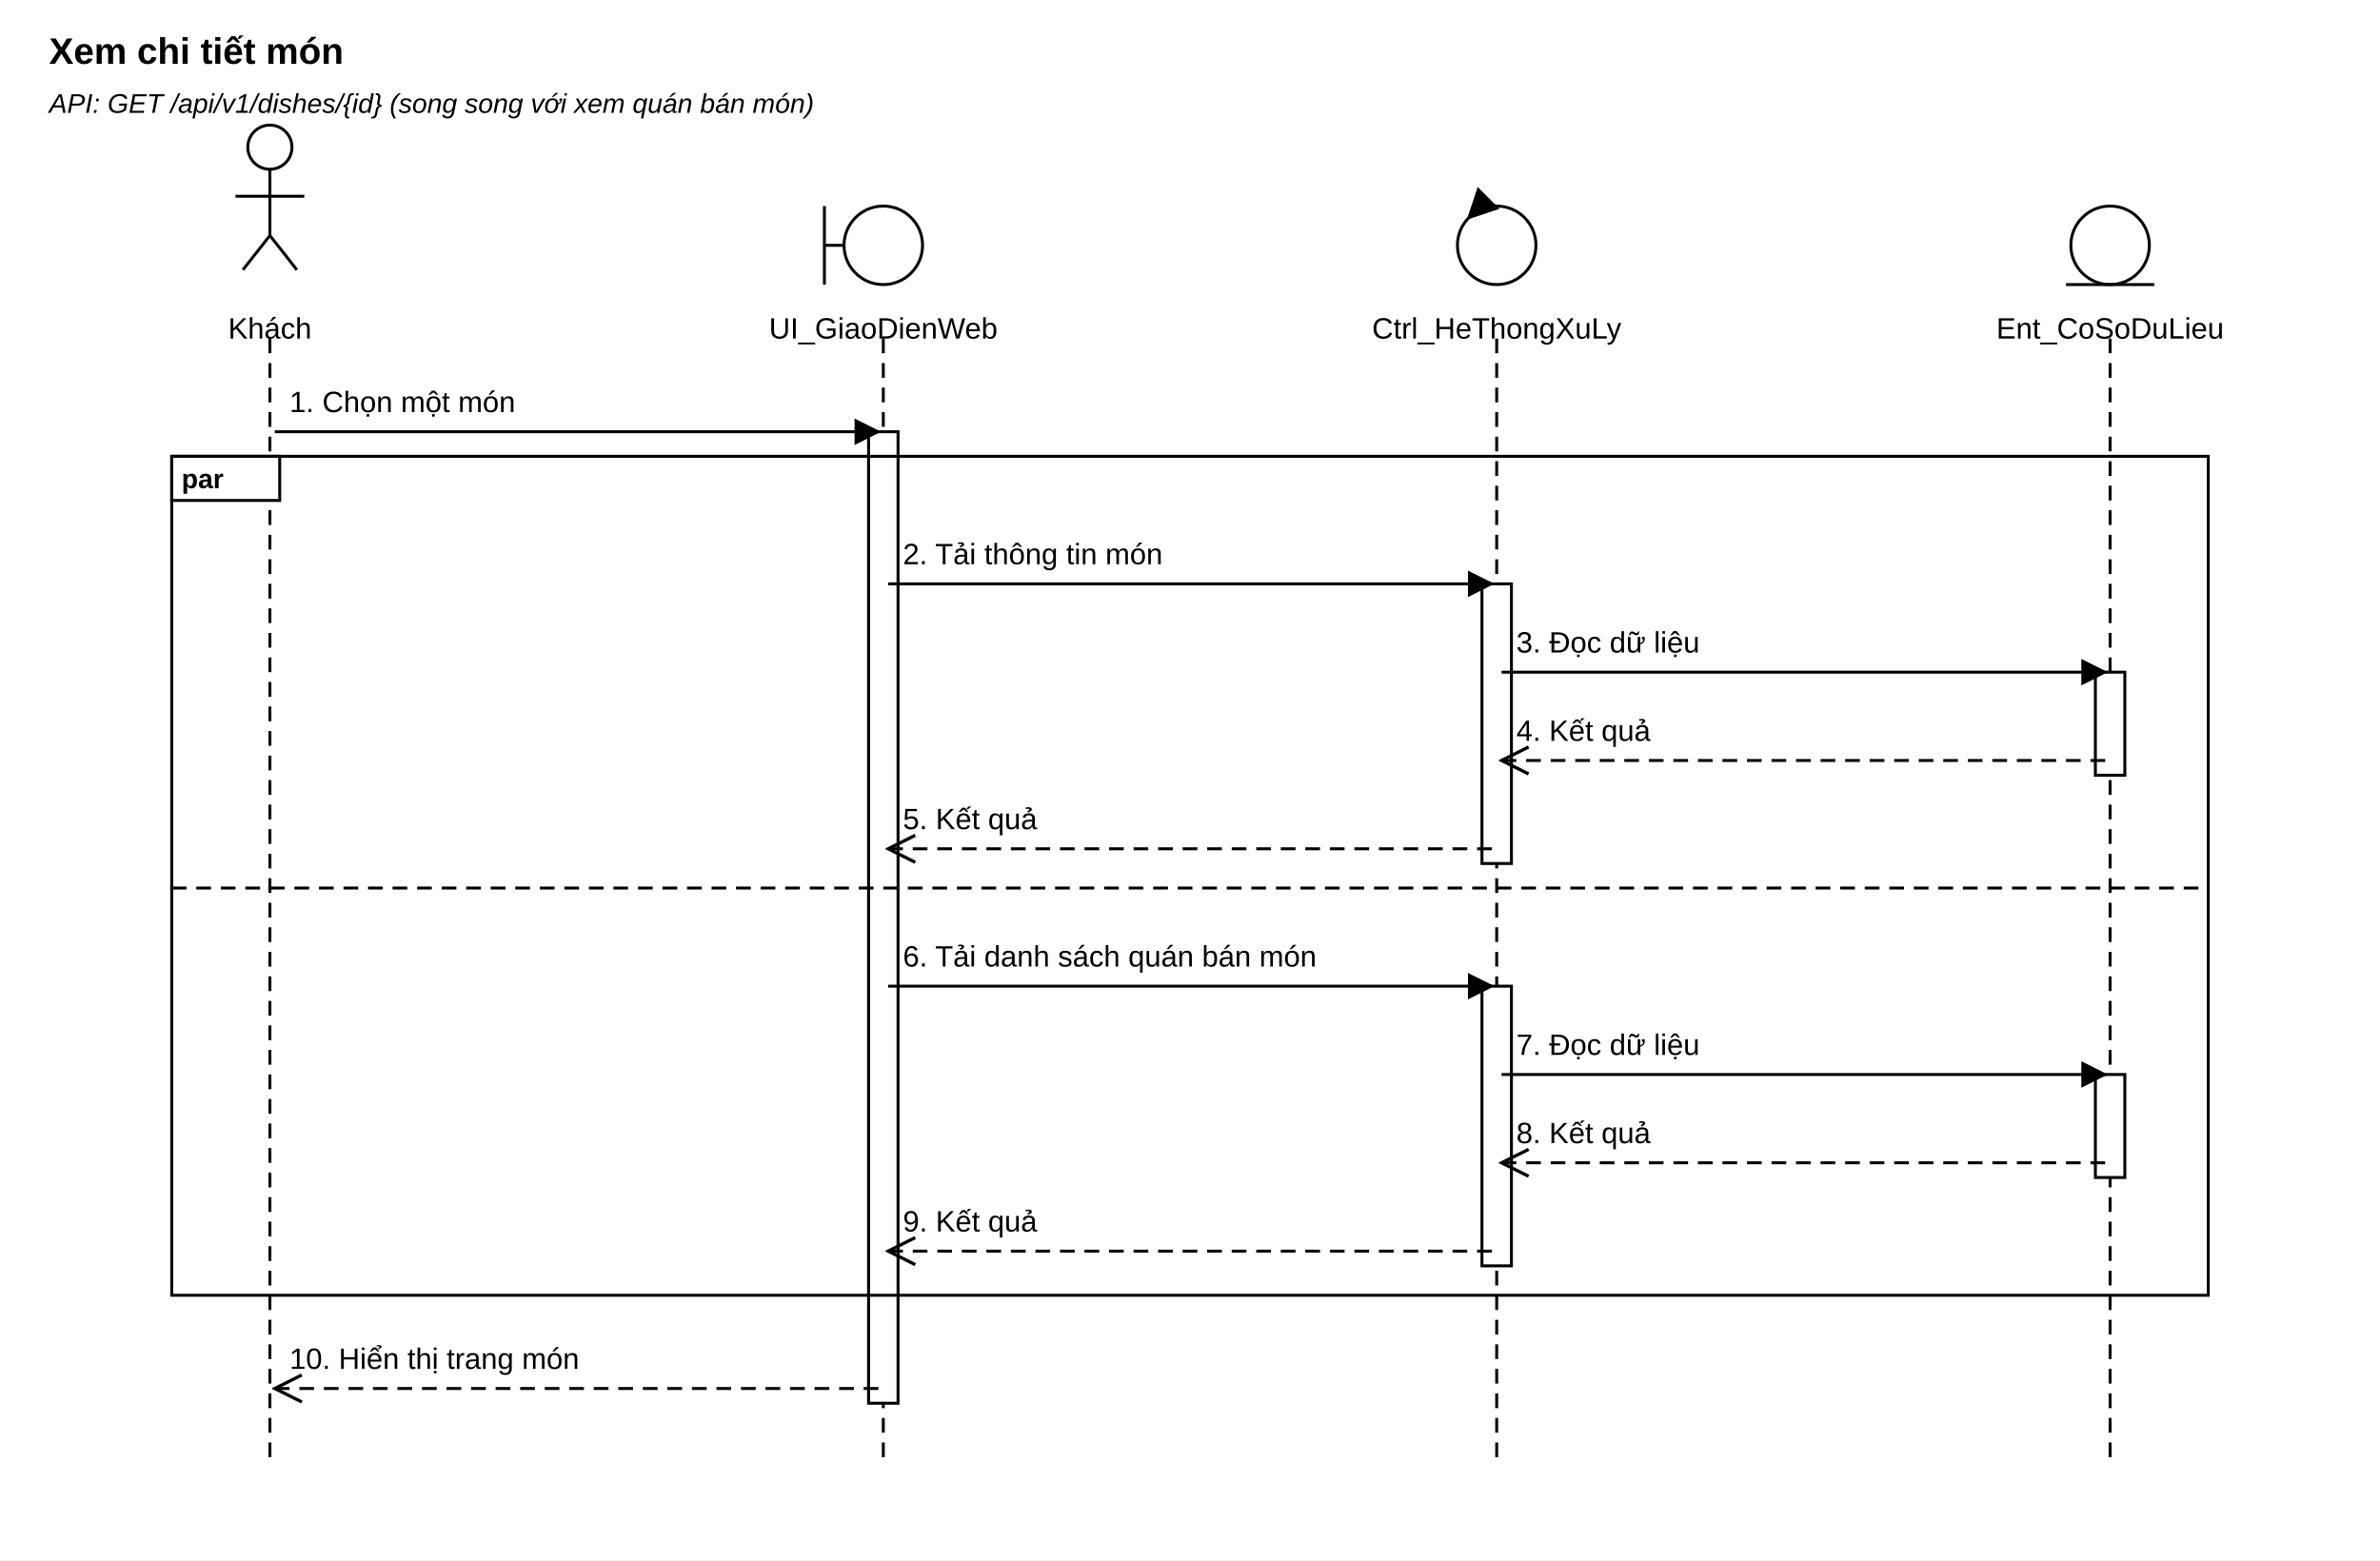
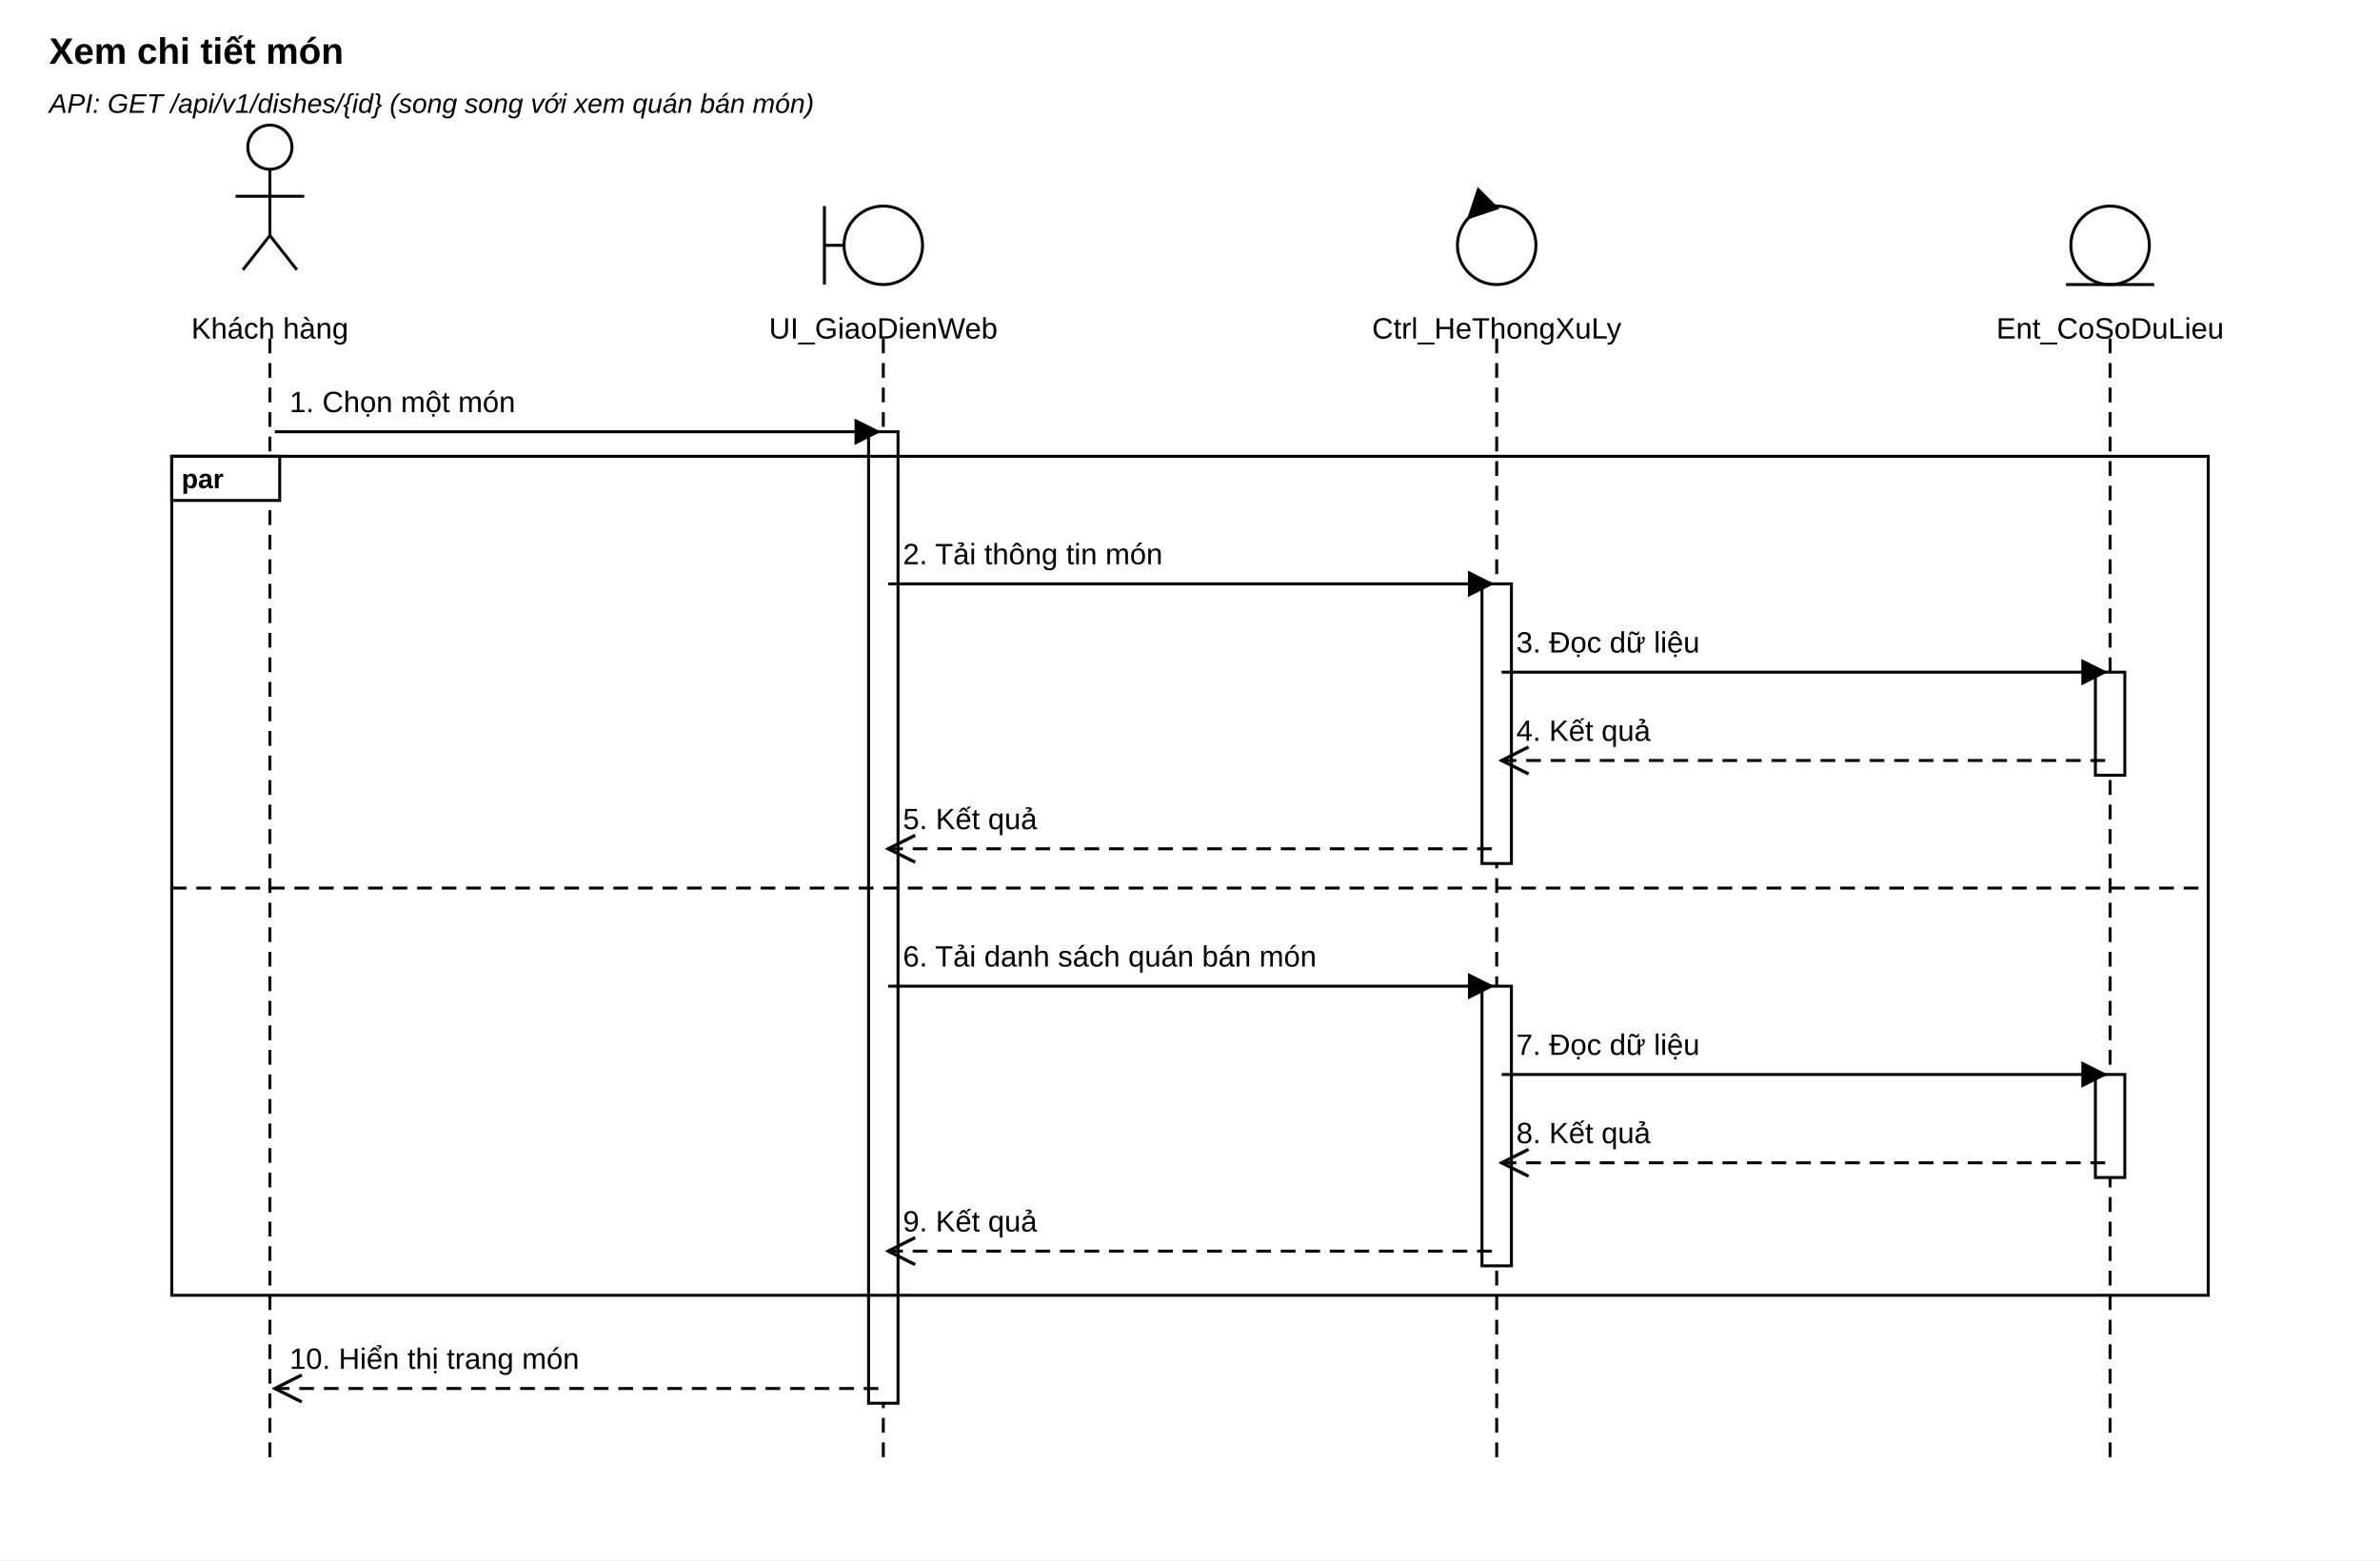
<svg xmlns="http://www.w3.org/2000/svg" width="970" height="636" viewBox="0 0 970 636">
  <defs>
    <marker id="dac" viewBox="0 0 10 10" refX="9" refY="5" markerWidth="9" markerHeight="9" orient="auto">
      <path d="M0,0 L10,5 L0,10 z" fill="#000" />
    </marker>
    <marker id="ho" viewBox="0 0 12 12" refX="11" refY="6" markerWidth="11" markerHeight="11" orient="auto">
      <path d="M1,1 L11,6 L1,11" fill="none" stroke="#000" stroke-width="1.2" />
    </marker>
  </defs>
  <rect width="100%" height="100%" fill="#fff" />
  <text x="20" y="26" font-family="Arial, Helvetica, sans-serif" font-size="15" text-anchor="start" font-weight="bold" fill="#000">Xem chi tiết món</text>
  <text x="20" y="46" font-family="Arial, Helvetica, sans-serif" font-size="11" text-anchor="start" font-weight="normal" fill="#000" font-style="italic">API: GET /api/v1/dishes/{id} (song song với xem quán bán món)</text>
  <circle cx="110" cy="60" r="9" fill="#fff" stroke="#000" stroke-width="1.2" />
  <line x1="110" y1="69" x2="110" y2="96" stroke="#000" stroke-width="1.2" />
  <line x1="96" y1="80" x2="124" y2="80" stroke="#000" stroke-width="1.2" />
  <line x1="110" y1="96" x2="99" y2="110" stroke="#000" stroke-width="1.2" />
  <line x1="110" y1="96" x2="121" y2="110" stroke="#000" stroke-width="1.2" />
-   <text x="110" y="138" font-family="Arial, Helvetica, sans-serif" font-size="12" text-anchor="middle" font-weight="normal" fill="#000">Khách</text>
+   <text x="110" y="138" font-family="Arial, Helvetica, sans-serif" font-size="12" text-anchor="middle" font-weight="normal" fill="#000">Khách hàng</text>
  <line x1="336" y1="84" x2="336" y2="116" stroke="#000" stroke-width="1.2" />
  <line x1="336" y1="100" x2="344" y2="100" stroke="#000" stroke-width="1.2" />
  <circle cx="360" cy="100" r="16" fill="#fff" stroke="#000" stroke-width="1.2" />
  <text x="360" y="138" font-family="Arial, Helvetica, sans-serif" font-size="12" text-anchor="middle" font-weight="normal" fill="#000">UI_GiaoDienWeb</text>
  <circle cx="610" cy="100" r="16" fill="#fff" stroke="#000" stroke-width="1.2" />
  <path d="M 610 84 A 16 16 0 0 0 598.69 88.69" fill="none" stroke="#000" stroke-width="1.4" marker-end="url(#dac)" />
  <text x="610" y="138" font-family="Arial, Helvetica, sans-serif" font-size="12" text-anchor="middle" font-weight="normal" fill="#000">Ctrl_HeThongXuLy</text>
  <circle cx="860" cy="100" r="16" fill="#fff" stroke="#000" stroke-width="1.2" />
  <line x1="842" y1="116" x2="878" y2="116" stroke="#000" stroke-width="1.2" />
  <text x="860" y="138" font-family="Arial, Helvetica, sans-serif" font-size="12" text-anchor="middle" font-weight="normal" fill="#000">Ent_CoSoDuLieu</text>
  <line x1="110" y1="138" x2="110" y2="596" stroke="#000" stroke-width="1.2" stroke-dasharray="6 4" />
  <line x1="360" y1="138" x2="360" y2="596" stroke="#000" stroke-width="1.2" stroke-dasharray="6 4" />
  <line x1="610" y1="138" x2="610" y2="596" stroke="#000" stroke-width="1.2" stroke-dasharray="6 4" />
  <line x1="860" y1="138" x2="860" y2="596" stroke="#000" stroke-width="1.2" stroke-dasharray="6 4" />
  <rect x="854" y="274" width="12" height="42" rx="0" fill="#fff" stroke="#000" stroke-width="1.2" />
  <rect x="604" y="238" width="12" height="114" rx="0" fill="#fff" stroke="#000" stroke-width="1.2" />
  <rect x="854" y="438" width="12" height="42" rx="0" fill="#fff" stroke="#000" stroke-width="1.2" />
  <rect x="604" y="402" width="12" height="114" rx="0" fill="#fff" stroke="#000" stroke-width="1.2" />
  <rect x="354" y="176" width="12" height="396" rx="0" fill="#fff" stroke="#000" stroke-width="1.2" />
  <line x1="112" y1="176" x2="358" y2="176" stroke="#000" stroke-width="1.2" marker-end="url(#dac)" />
  <text x="118" y="168" font-family="Arial, Helvetica, sans-serif" font-size="12" text-anchor="start" font-weight="normal" fill="#000">1. Chọn một món</text>
  <line x1="362" y1="238" x2="608" y2="238" stroke="#000" stroke-width="1.2" marker-end="url(#dac)" />
  <text x="368" y="230" font-family="Arial, Helvetica, sans-serif" font-size="12" text-anchor="start" font-weight="normal" fill="#000">2. Tải thông tin món</text>
  <line x1="612" y1="274" x2="858" y2="274" stroke="#000" stroke-width="1.2" marker-end="url(#dac)" />
  <text x="618" y="266" font-family="Arial, Helvetica, sans-serif" font-size="12" text-anchor="start" font-weight="normal" fill="#000">3. Đọc dữ liệu</text>
  <line x1="858" y1="310" x2="612" y2="310" stroke="#000" stroke-width="1.2" stroke-dasharray="6 4" marker-end="url(#ho)" />
  <text x="618" y="302" font-family="Arial, Helvetica, sans-serif" font-size="12" text-anchor="start" font-weight="normal" fill="#000">4. Kết quả</text>
  <line x1="608" y1="346" x2="362" y2="346" stroke="#000" stroke-width="1.2" stroke-dasharray="6 4" marker-end="url(#ho)" />
  <text x="368" y="338" font-family="Arial, Helvetica, sans-serif" font-size="12" text-anchor="start" font-weight="normal" fill="#000">5. Kết quả</text>
  <line x1="70" y1="362" x2="900" y2="362" stroke="#000" stroke-width="1.2" stroke-dasharray="6 4" />
  <line x1="362" y1="402" x2="608" y2="402" stroke="#000" stroke-width="1.2" marker-end="url(#dac)" />
  <text x="368" y="394" font-family="Arial, Helvetica, sans-serif" font-size="12" text-anchor="start" font-weight="normal" fill="#000">6. Tải danh sách quán bán món</text>
  <line x1="612" y1="438" x2="858" y2="438" stroke="#000" stroke-width="1.2" marker-end="url(#dac)" />
  <text x="618" y="430" font-family="Arial, Helvetica, sans-serif" font-size="12" text-anchor="start" font-weight="normal" fill="#000">7. Đọc dữ liệu</text>
  <line x1="858" y1="474" x2="612" y2="474" stroke="#000" stroke-width="1.2" stroke-dasharray="6 4" marker-end="url(#ho)" />
  <text x="618" y="466" font-family="Arial, Helvetica, sans-serif" font-size="12" text-anchor="start" font-weight="normal" fill="#000">8. Kết quả</text>
  <line x1="608" y1="510" x2="362" y2="510" stroke="#000" stroke-width="1.2" stroke-dasharray="6 4" marker-end="url(#ho)" />
  <text x="368" y="502" font-family="Arial, Helvetica, sans-serif" font-size="12" text-anchor="start" font-weight="normal" fill="#000">9. Kết quả</text>
  <rect x="70" y="186" width="830" height="342" rx="0" fill="none" stroke="#000" stroke-width="1.2" />
  <rect x="70" y="186" width="44" height="18" fill="#fff" stroke="#000" stroke-width="1.2" />
  <text x="74" y="199" font-family="Arial, Helvetica, sans-serif" font-size="11" text-anchor="start" font-weight="bold" fill="#000">par</text>
  <line x1="358" y1="566" x2="112" y2="566" stroke="#000" stroke-width="1.2" stroke-dasharray="6 4" marker-end="url(#ho)" />
  <text x="118" y="558" font-family="Arial, Helvetica, sans-serif" font-size="12" text-anchor="start" font-weight="normal" fill="#000">10. Hiển thị trang món</text>
</svg>
